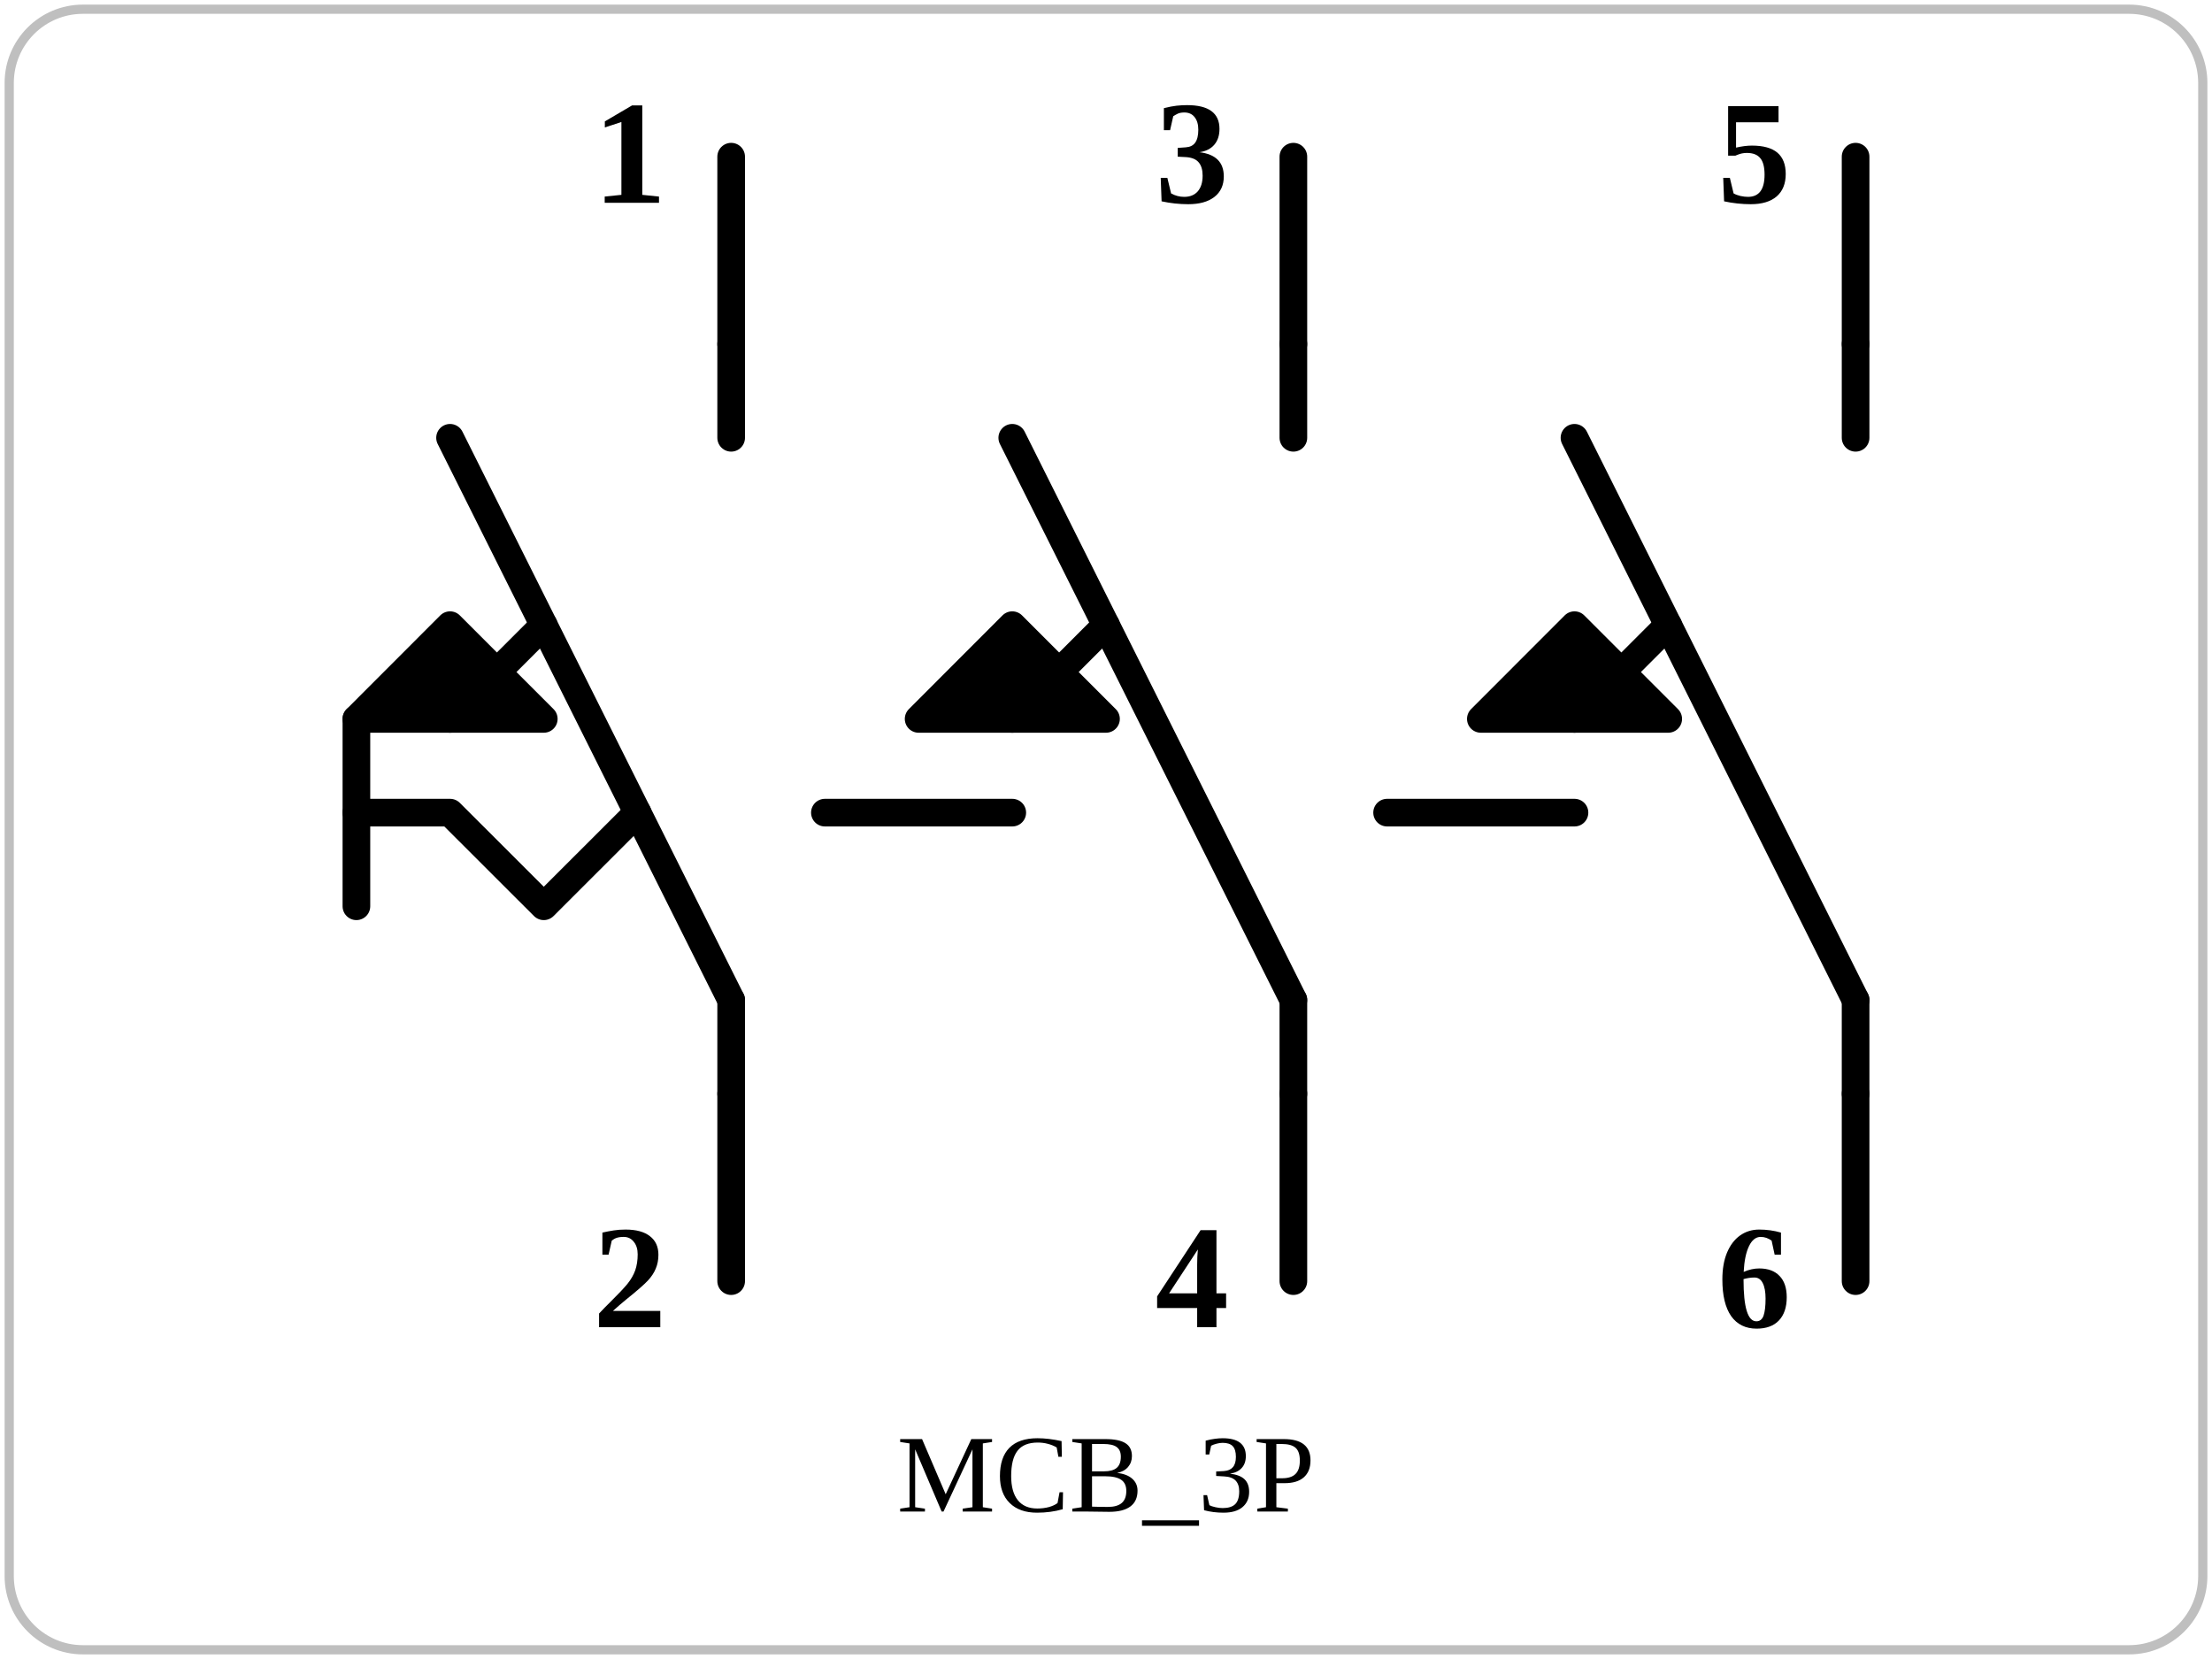
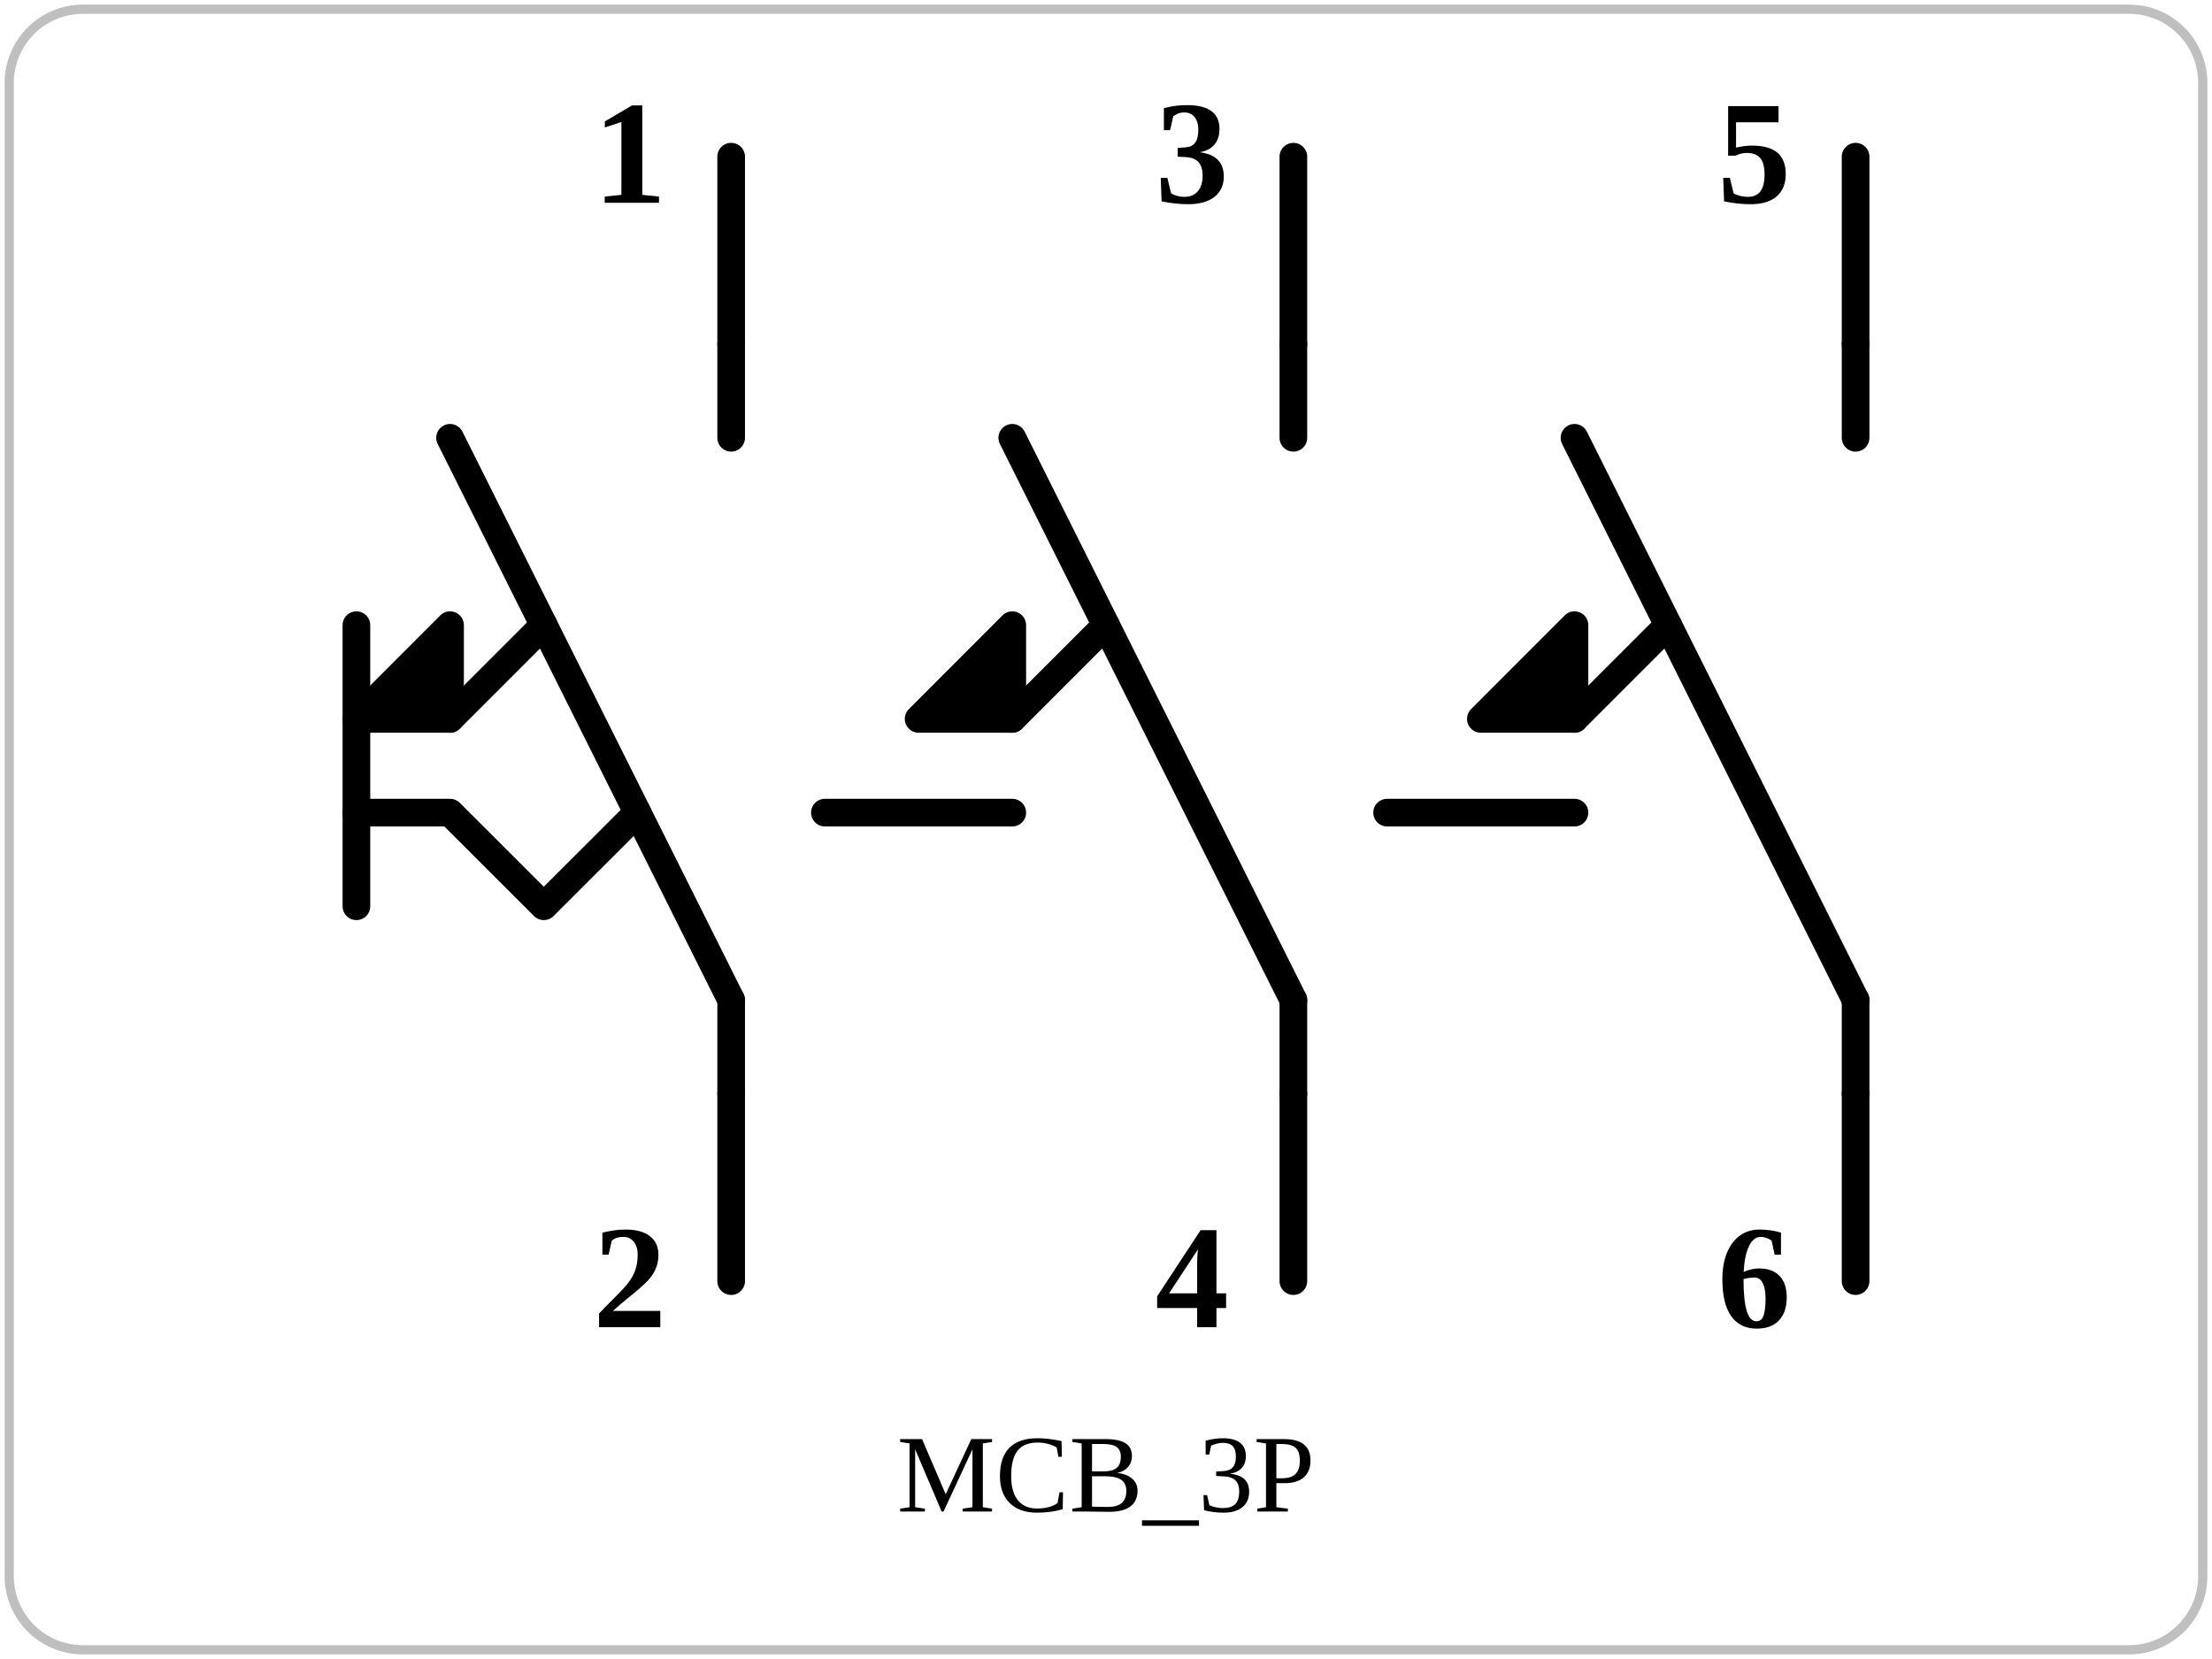
<svg xmlns="http://www.w3.org/2000/svg" viewBox="0 0 240 180" role="img">
  <rect x="1" y="1" width="238" height="178" rx="8" fill="none" stroke="currentColor" opacity="0.25" />
  <polyline points="79.33,37.33 79.33,47.50" fill="none" stroke="currentColor" stroke-width="3" stroke-linejoin="round" stroke-linecap="round" />
  <polyline points="48.83,47.50 79.33,108.50" fill="none" stroke="currentColor" stroke-width="3" stroke-linejoin="round" stroke-linecap="round" />
  <polyline points="79.33,108.50 79.33,118.67" fill="none" stroke="currentColor" stroke-width="3" stroke-linejoin="round" stroke-linecap="round" />
-   <polyline points="38.67,78.00 38.67,98.33" fill="none" stroke="currentColor" stroke-width="3" stroke-linejoin="round" stroke-linecap="round" />
+   <polyline points="38.67,67.83 38.67,98.33" fill="none" stroke="currentColor" stroke-width="3" stroke-linejoin="round" stroke-linecap="round" />
  <polyline points="38.67,88.17 48.83,88.17 59.00,98.33 69.17,88.17" fill="none" stroke="currentColor" stroke-width="3" stroke-linejoin="round" stroke-linecap="round" />
-   <polygon points="38.67,78.00 48.83,67.83 59.00,78.00 38.67,78.00" fill="currentColor" stroke="currentColor" stroke-width="3" stroke-linejoin="round" stroke-linecap="round" />
+   <polygon points="38.67,78.00 48.83,67.83 48.83,78.00 38.67,78.00" fill="currentColor" stroke="currentColor" stroke-width="3" stroke-linejoin="round" stroke-linecap="round" />
  <polyline points="48.83,78.00 59.00,67.83" fill="none" stroke="currentColor" stroke-width="3" stroke-linejoin="round" stroke-linecap="round" />
  <polyline points="140.33,37.33 140.33,47.50" fill="none" stroke="currentColor" stroke-width="3" stroke-linejoin="round" stroke-linecap="round" />
  <polyline points="109.83,47.50 140.33,108.50" fill="none" stroke="currentColor" stroke-width="3" stroke-linejoin="round" stroke-linecap="round" />
  <polyline points="140.33,108.50 140.33,118.67" fill="none" stroke="currentColor" stroke-width="3" stroke-linejoin="round" stroke-linecap="round" />
-   <polygon points="99.67,78.00 109.83,67.83 120.00,78.00 99.67,78.00" fill="currentColor" stroke="currentColor" stroke-width="3" stroke-linejoin="round" stroke-linecap="round" />
+   <polygon points="99.67,78.00 109.83,67.83 109.83,78.00 99.67,78.00" fill="currentColor" stroke="currentColor" stroke-width="3" stroke-linejoin="round" stroke-linecap="round" />
  <polyline points="109.83,78.00 120.00,67.83" fill="none" stroke="currentColor" stroke-width="3" stroke-linejoin="round" stroke-linecap="round" />
  <polyline points="201.33,37.33 201.33,47.50" fill="none" stroke="currentColor" stroke-width="3" stroke-linejoin="round" stroke-linecap="round" />
  <polyline points="170.83,47.50 201.33,108.50" fill="none" stroke="currentColor" stroke-width="3" stroke-linejoin="round" stroke-linecap="round" />
  <polyline points="201.33,108.50 201.33,118.67" fill="none" stroke="currentColor" stroke-width="3" stroke-linejoin="round" stroke-linecap="round" />
-   <polygon points="160.67,78.00 170.83,67.83 181.00,78.00 160.67,78.00" fill="currentColor" stroke="currentColor" stroke-width="3" stroke-linejoin="round" stroke-linecap="round" />
+   <polygon points="160.67,78.00 170.83,67.83 170.83,78.00 160.67,78.00" fill="currentColor" stroke="currentColor" stroke-width="3" stroke-linejoin="round" stroke-linecap="round" />
  <polyline points="170.83,78.00 181.00,67.83" fill="none" stroke="currentColor" stroke-width="3" stroke-linejoin="round" stroke-linecap="round" />
  <polyline points="89.50,88.17 109.83,88.17" fill="none" stroke="currentColor" stroke-width="3" stroke-linejoin="round" stroke-linecap="round" />
  <polyline points="150.50,88.17 170.83,88.17" fill="none" stroke="currentColor" stroke-width="3" stroke-linejoin="round" stroke-linecap="round" />
  <line x1="79.33" y1="17.00" x2="79.33" y2="37.33" stroke="currentColor" stroke-width="3" stroke-linecap="round" />
  <text x="68.33" y="22.00" text-anchor="middle" font-size="16" font-weight="600">1</text>
  <line x1="79.33" y1="139.00" x2="79.33" y2="118.67" stroke="currentColor" stroke-width="3" stroke-linecap="round" />
  <text x="68.33" y="144.00" text-anchor="middle" font-size="16" font-weight="600">2</text>
  <line x1="140.33" y1="17.00" x2="140.33" y2="37.33" stroke="currentColor" stroke-width="3" stroke-linecap="round" />
  <text x="129.33" y="22.00" text-anchor="middle" font-size="16" font-weight="600">3</text>
  <line x1="140.33" y1="139.00" x2="140.33" y2="118.67" stroke="currentColor" stroke-width="3" stroke-linecap="round" />
  <text x="129.33" y="144.00" text-anchor="middle" font-size="16" font-weight="600">4</text>
  <line x1="201.33" y1="17.00" x2="201.33" y2="37.33" stroke="currentColor" stroke-width="3" stroke-linecap="round" />
  <text x="190.33" y="22.00" text-anchor="middle" font-size="16" font-weight="600">5</text>
  <line x1="201.33" y1="139.00" x2="201.33" y2="118.67" stroke="currentColor" stroke-width="3" stroke-linecap="round" />
  <text x="190.33" y="144.00" text-anchor="middle" font-size="16" font-weight="600">6</text>
  <text x="120" y="164" text-anchor="middle" font-size="12">MCB_3P</text>
</svg>
